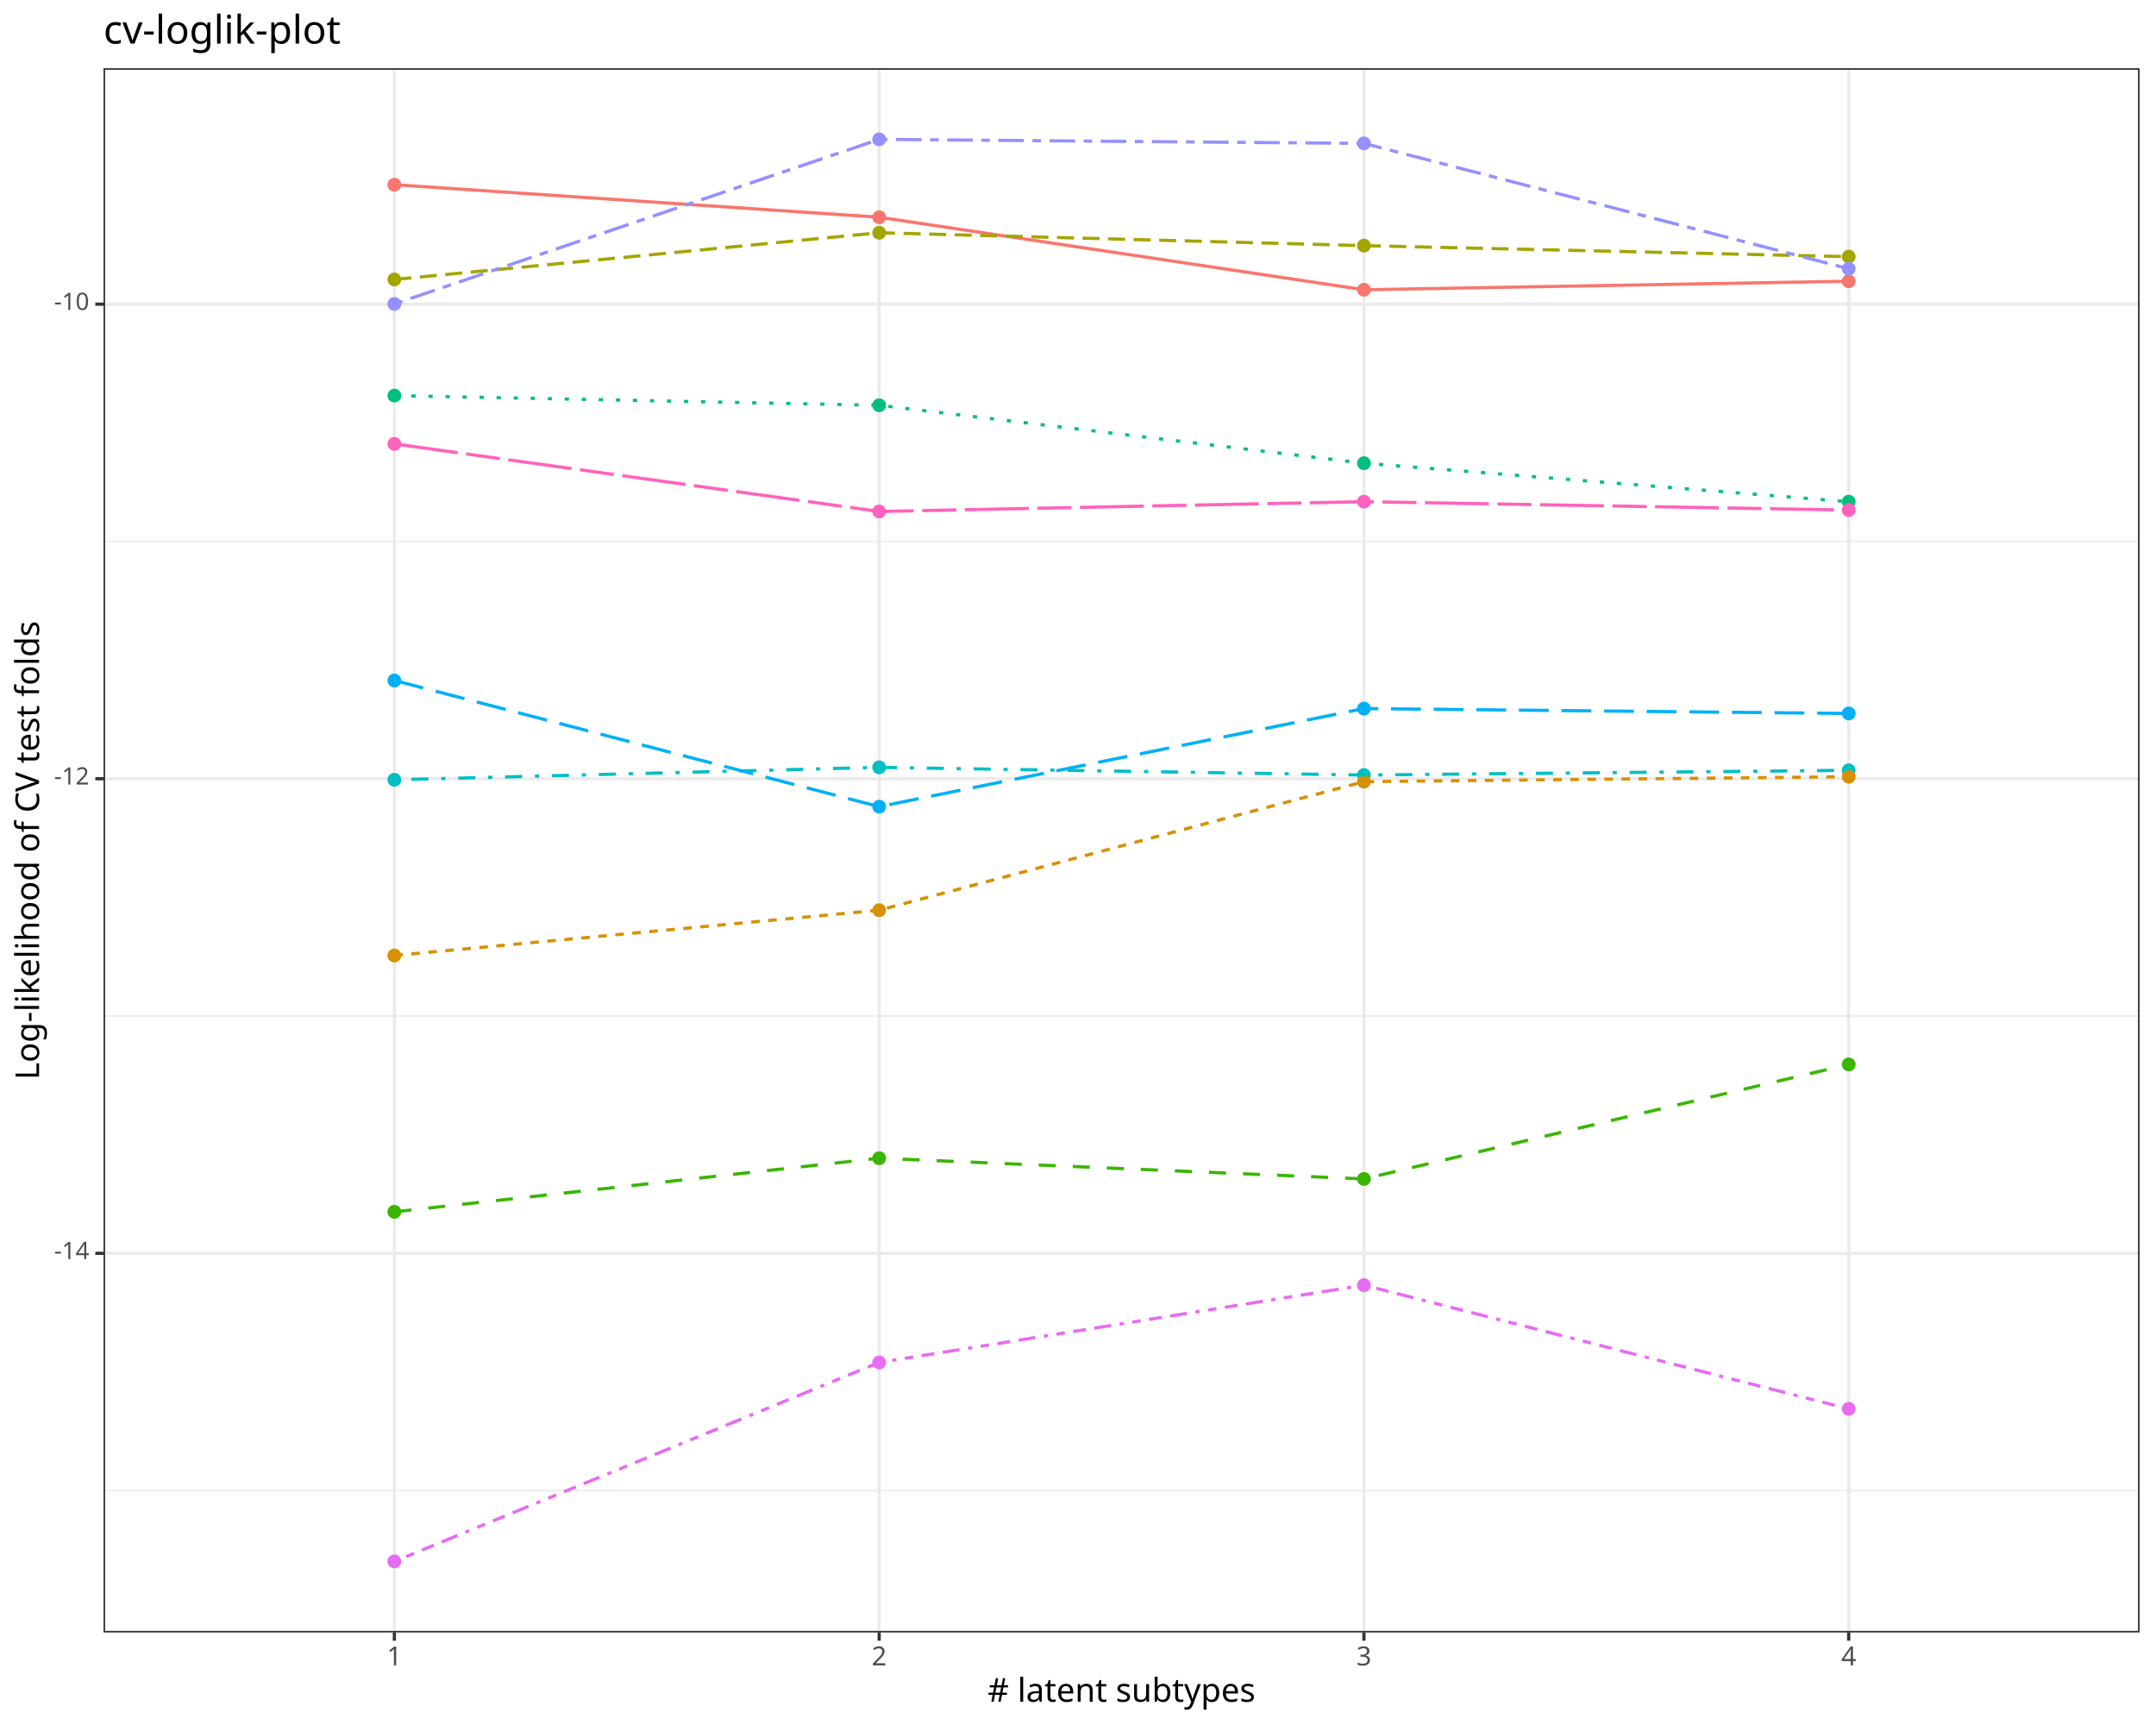
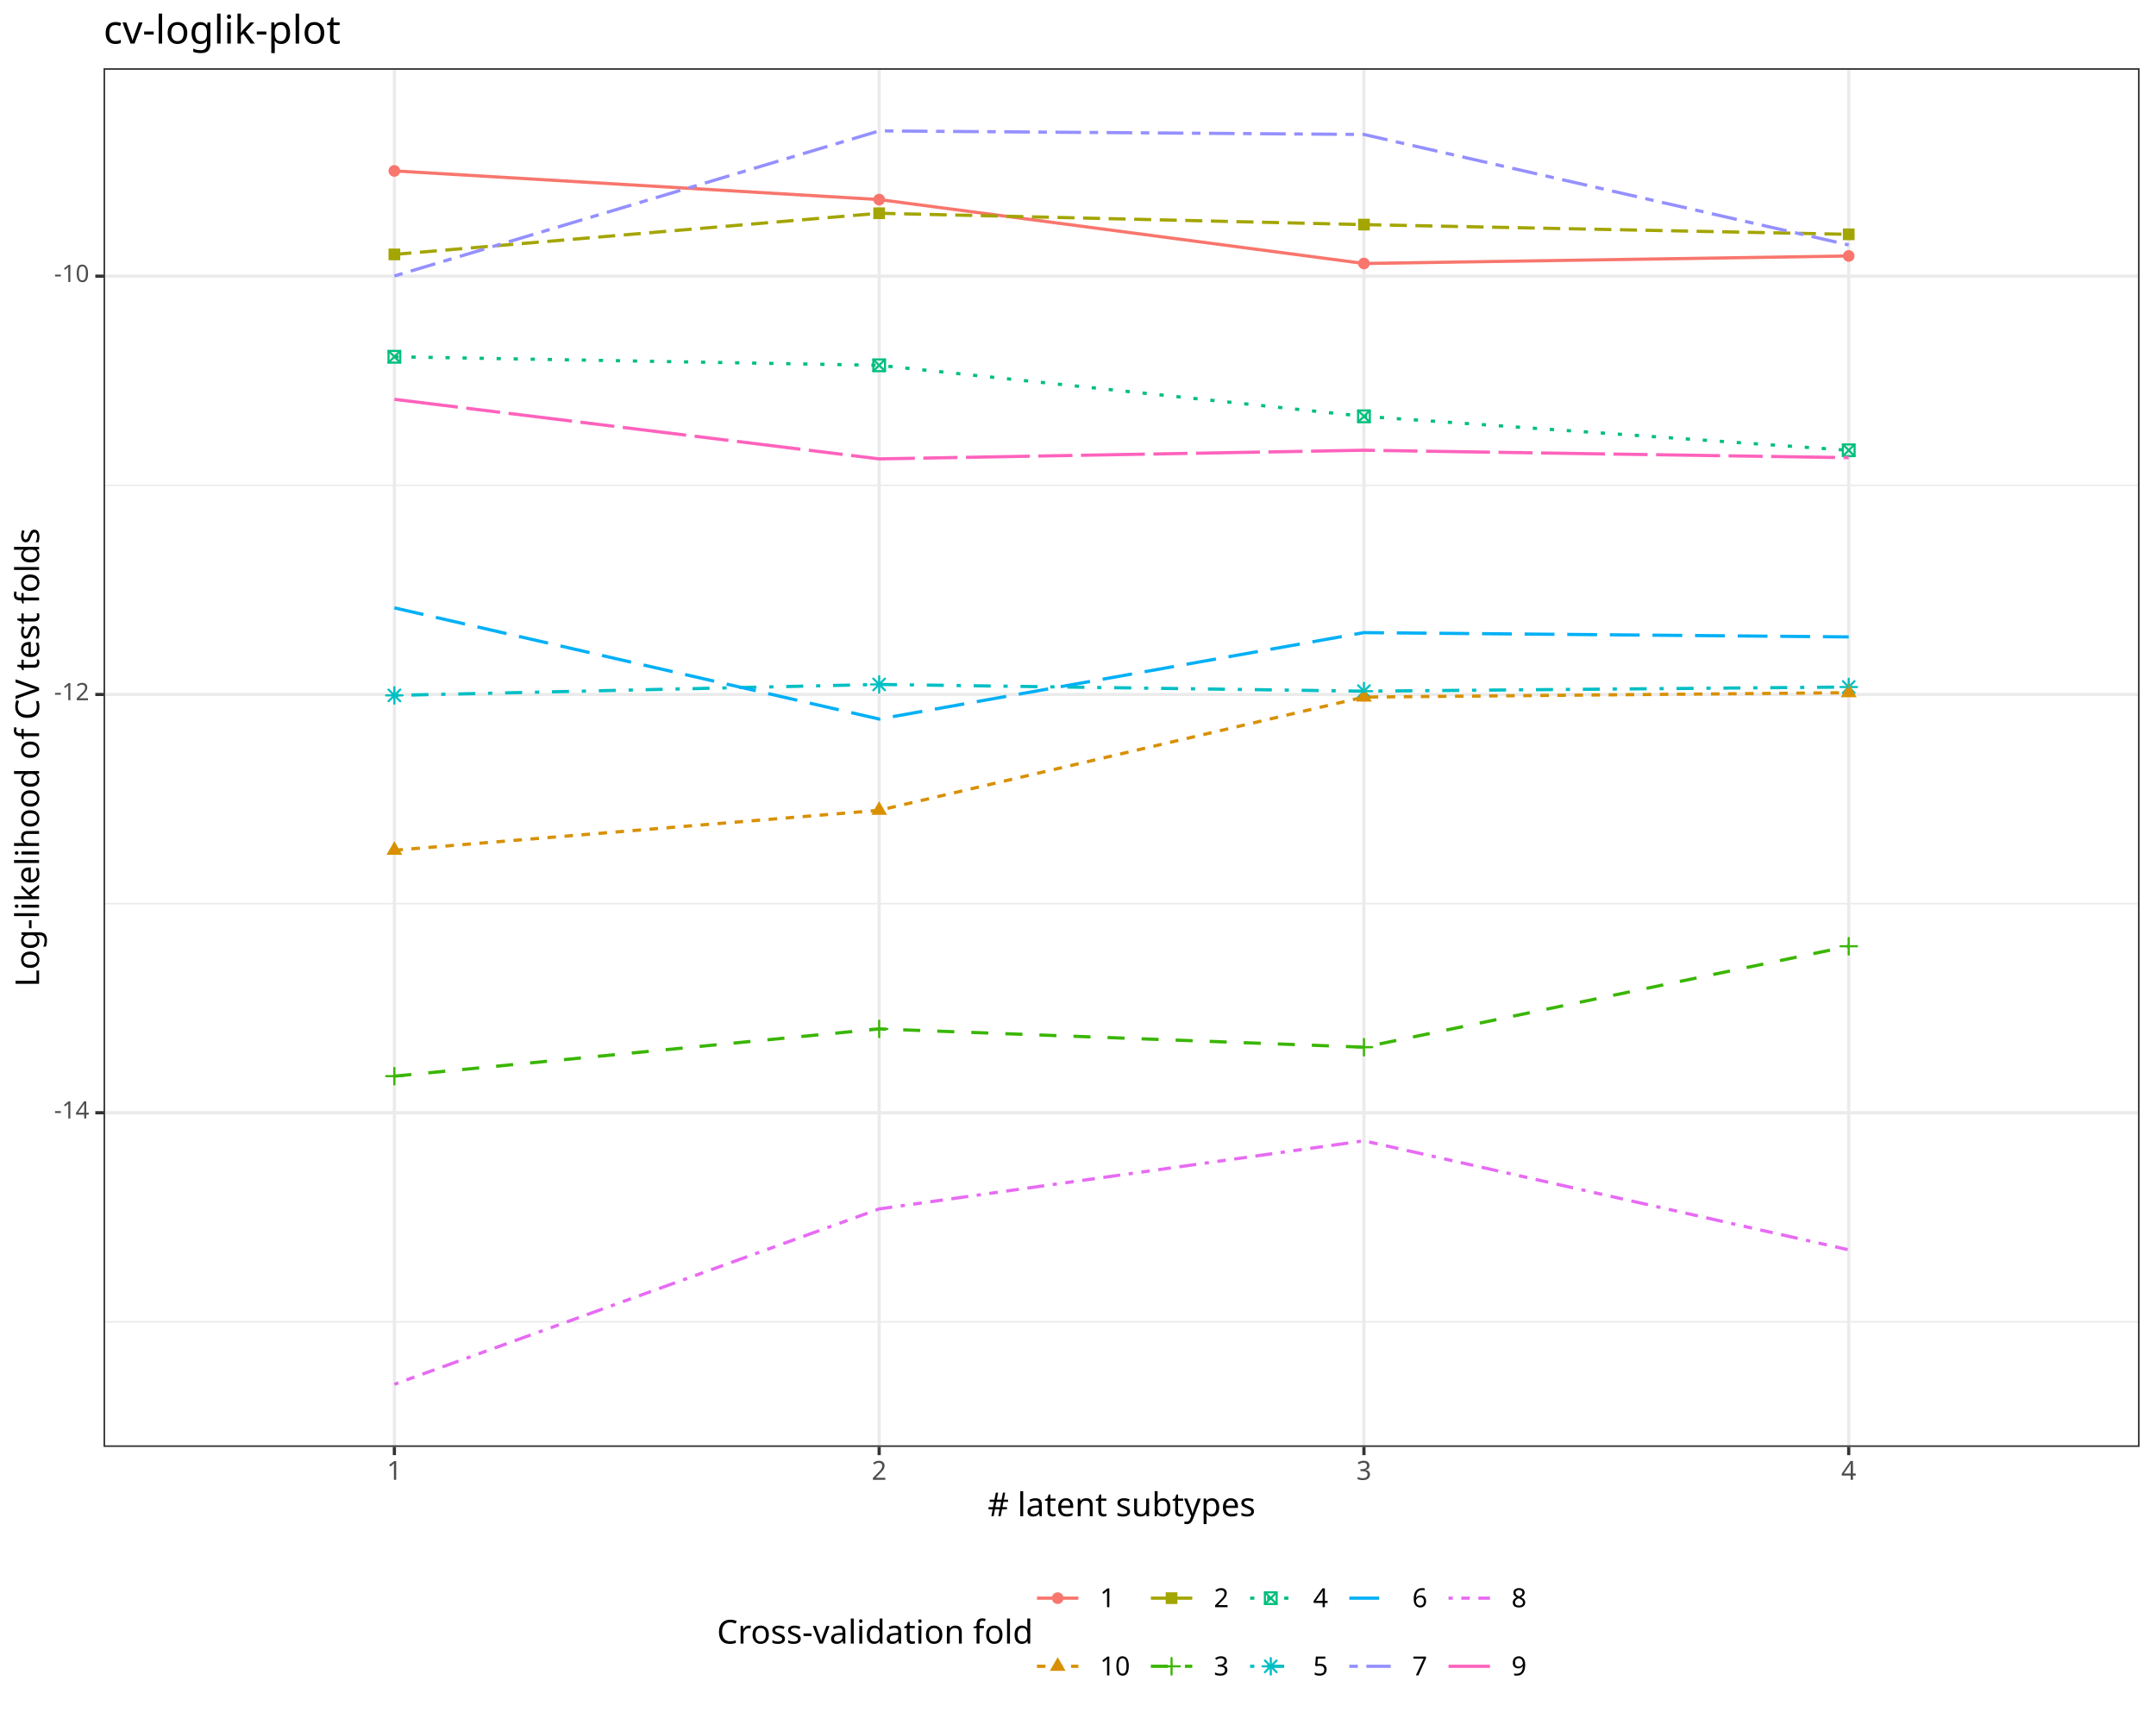
<svg xmlns="http://www.w3.org/2000/svg" class="svglite" data-engine-version="2.0" width="720.00pt" height="576.00pt" viewBox="0 0 720.00 576.00">
  <defs>
    <style type="text/css">
    .svglite line, .svglite polyline, .svglite polygon, .svglite path, .svglite rect, .svglite circle {
      fill: none;
      stroke: #000000;
      stroke-linecap: round;
      stroke-linejoin: round;
      stroke-miterlimit: 10.00;
    }
  </style>
  </defs>
  <rect width="100%" height="100%" style="stroke: none; fill: #FFFFFF;" />
  <defs>
    <clipPath id="cpMC4wMHw3MjAuMDB8MC4wMHw1NzYuMDA=">
      <rect x="0.00" y="0.00" width="720.00" height="576.00" />
    </clipPath>
  </defs>
  <g clip-path="url(#cpMC4wMHw3MjAuMDB8MC4wMHw1NzYuMDA=)">
    <rect x="0.00" y="0.00" width="720.00" height="576.00" style="stroke-width: 1.07; stroke: #FFFFFF; fill: #FFFFFF;" />
  </g>
  <defs>
-     <clipPath id="cpMzQuNTd8NzE0LjUyfDIyLjc4fDU0NS4xMQ==">
-       <rect x="34.57" y="22.78" width="679.95" height="522.33" />
+     <clipPath id="cpMzQuNTd8NzE0LjUyfDIyLjc4fDQ4My4xNg==">
+       <rect x="34.57" y="22.78" width="679.95" height="460.37" />
    </clipPath>
  </defs>
-   <g clip-path="url(#cpMzQuNTd8NzE0LjUyfDIyLjc4fDU0NS4xMQ==)">
-     <rect x="34.57" y="22.78" width="679.95" height="522.33" style="stroke-width: 1.07; stroke: none; fill: #FFFFFF;" />
-     <polyline points="34.57,497.73 714.52,497.73 " style="stroke-width: 0.53; stroke: #EBEBEB; stroke-linecap: butt;" />
-     <polyline points="34.57,339.27 714.52,339.27 " style="stroke-width: 0.53; stroke: #EBEBEB; stroke-linecap: butt;" />
-     <polyline points="34.57,180.80 714.52,180.80 " style="stroke-width: 0.53; stroke: #EBEBEB; stroke-linecap: butt;" />
-     <polyline points="34.57,418.50 714.52,418.50 " style="stroke-width: 1.07; stroke: #EBEBEB; stroke-linecap: butt;" />
-     <polyline points="34.57,260.03 714.52,260.03 " style="stroke-width: 1.07; stroke: #EBEBEB; stroke-linecap: butt;" />
-     <polyline points="34.57,101.57 714.52,101.57 " style="stroke-width: 1.07; stroke: #EBEBEB; stroke-linecap: butt;" />
-     <polyline points="131.70,545.11 131.70,22.78 " style="stroke-width: 1.07; stroke: #EBEBEB; stroke-linecap: butt;" />
-     <polyline points="293.60,545.11 293.60,22.78 " style="stroke-width: 1.07; stroke: #EBEBEB; stroke-linecap: butt;" />
-     <polyline points="455.49,545.11 455.49,22.78 " style="stroke-width: 1.07; stroke: #EBEBEB; stroke-linecap: butt;" />
-     <polyline points="617.38,545.11 617.38,22.78 " style="stroke-width: 1.07; stroke: #EBEBEB; stroke-linecap: butt;" />
-     <circle cx="131.70" cy="61.68" r="1.95" style="stroke-width: 0.71; stroke: #F8766D; fill: #F8766D;" />
-     <circle cx="293.60" cy="72.54" r="1.95" style="stroke-width: 0.71; stroke: #F8766D; fill: #F8766D;" />
-     <circle cx="455.49" cy="96.75" r="1.95" style="stroke-width: 0.71; stroke: #F8766D; fill: #F8766D;" />
-     <circle cx="617.38" cy="93.90" r="1.95" style="stroke-width: 0.71; stroke: #F8766D; fill: #F8766D;" />
-     <circle cx="131.70" cy="93.32" r="1.95" style="stroke-width: 0.71; stroke: #A3A500; fill: #A3A500;" />
-     <circle cx="293.60" cy="77.72" r="1.95" style="stroke-width: 0.71; stroke: #A3A500; fill: #A3A500;" />
-     <circle cx="455.49" cy="82.02" r="1.95" style="stroke-width: 0.71; stroke: #A3A500; fill: #A3A500;" />
-     <circle cx="617.38" cy="85.70" r="1.95" style="stroke-width: 0.71; stroke: #A3A500; fill: #A3A500;" />
-     <circle cx="131.70" cy="404.64" r="1.95" style="stroke-width: 0.71; stroke: #39B600; fill: #39B600;" />
-     <circle cx="293.60" cy="386.74" r="1.95" style="stroke-width: 0.71; stroke: #39B600; fill: #39B600;" />
-     <circle cx="455.49" cy="393.66" r="1.95" style="stroke-width: 0.71; stroke: #39B600; fill: #39B600;" />
-     <circle cx="617.38" cy="355.43" r="1.95" style="stroke-width: 0.71; stroke: #39B600; fill: #39B600;" />
-     <circle cx="131.70" cy="132.09" r="1.95" style="stroke-width: 0.71; stroke: #00BF7D; fill: #00BF7D;" />
-     <circle cx="293.60" cy="135.33" r="1.95" style="stroke-width: 0.71; stroke: #00BF7D; fill: #00BF7D;" />
-     <circle cx="455.49" cy="154.66" r="1.95" style="stroke-width: 0.71; stroke: #00BF7D; fill: #00BF7D;" />
-     <circle cx="617.38" cy="167.52" r="1.95" style="stroke-width: 0.71; stroke: #00BF7D; fill: #00BF7D;" />
-     <circle cx="131.70" cy="260.38" r="1.95" style="stroke-width: 0.71; stroke: #00BFC4; fill: #00BFC4;" />
-     <circle cx="293.60" cy="256.23" r="1.95" style="stroke-width: 0.71; stroke: #00BFC4; fill: #00BFC4;" />
-     <circle cx="455.49" cy="258.79" r="1.95" style="stroke-width: 0.71; stroke: #00BFC4; fill: #00BFC4;" />
-     <circle cx="617.38" cy="257.22" r="1.95" style="stroke-width: 0.71; stroke: #00BFC4; fill: #00BFC4;" />
-     <circle cx="131.70" cy="227.22" r="1.95" style="stroke-width: 0.71; stroke: #00B0F6; fill: #00B0F6;" />
-     <circle cx="293.60" cy="269.35" r="1.95" style="stroke-width: 0.71; stroke: #00B0F6; fill: #00B0F6;" />
-     <circle cx="455.49" cy="236.60" r="1.95" style="stroke-width: 0.71; stroke: #00B0F6; fill: #00B0F6;" />
-     <circle cx="617.38" cy="238.23" r="1.95" style="stroke-width: 0.71; stroke: #00B0F6; fill: #00B0F6;" />
-     <circle cx="131.70" cy="101.49" r="1.95" style="stroke-width: 0.71; stroke: #9590FF; fill: #9590FF;" />
-     <circle cx="293.60" cy="46.53" r="1.95" style="stroke-width: 0.71; stroke: #9590FF; fill: #9590FF;" />
-     <circle cx="455.49" cy="47.88" r="1.95" style="stroke-width: 0.71; stroke: #9590FF; fill: #9590FF;" />
-     <circle cx="617.38" cy="89.73" r="1.95" style="stroke-width: 0.71; stroke: #9590FF; fill: #9590FF;" />
-     <circle cx="131.70" cy="521.37" r="1.95" style="stroke-width: 0.71; stroke: #E76BF3; fill: #E76BF3;" />
-     <circle cx="293.60" cy="454.94" r="1.95" style="stroke-width: 0.71; stroke: #E76BF3; fill: #E76BF3;" />
-     <circle cx="455.49" cy="429.13" r="1.95" style="stroke-width: 0.71; stroke: #E76BF3; fill: #E76BF3;" />
-     <circle cx="617.38" cy="470.43" r="1.95" style="stroke-width: 0.71; stroke: #E76BF3; fill: #E76BF3;" />
-     <circle cx="131.70" cy="148.22" r="1.95" style="stroke-width: 0.71; stroke: #FF62BC; fill: #FF62BC;" />
-     <circle cx="293.60" cy="170.79" r="1.95" style="stroke-width: 0.71; stroke: #FF62BC; fill: #FF62BC;" />
-     <circle cx="455.49" cy="167.51" r="1.95" style="stroke-width: 0.71; stroke: #FF62BC; fill: #FF62BC;" />
-     <circle cx="617.38" cy="170.32" r="1.95" style="stroke-width: 0.71; stroke: #FF62BC; fill: #FF62BC;" />
-     <circle cx="131.70" cy="319.05" r="1.95" style="stroke-width: 0.71; stroke: #D89000; fill: #D89000;" />
-     <circle cx="293.60" cy="303.92" r="1.95" style="stroke-width: 0.71; stroke: #D89000; fill: #D89000;" />
-     <circle cx="455.49" cy="261.01" r="1.95" style="stroke-width: 0.71; stroke: #D89000; fill: #D89000;" />
-     <circle cx="617.38" cy="259.36" r="1.95" style="stroke-width: 0.71; stroke: #D89000; fill: #D89000;" />
-     <polyline points="131.70,61.68 293.60,72.54 455.49,96.75 617.38,93.90 " style="stroke-width: 1.07; stroke: #F8766D; stroke-linecap: butt;" />
-     <polyline points="131.70,319.05 293.60,303.92 455.49,261.01 617.38,259.36 " style="stroke-width: 1.07; stroke: #D89000; stroke-dasharray: 2.85,2.85; stroke-linecap: butt;" />
-     <polyline points="131.70,93.32 293.60,77.72 455.49,82.02 617.38,85.70 " style="stroke-width: 1.07; stroke: #A3A500; stroke-dasharray: 5.69,2.85; stroke-linecap: butt;" />
-     <polyline points="131.70,404.64 293.60,386.74 455.49,393.66 617.38,355.43 " style="stroke-width: 1.07; stroke: #39B600; stroke-dasharray: 5.69,5.69; stroke-linecap: butt;" />
-     <polyline points="131.70,132.09 293.60,135.33 455.49,154.66 617.38,167.52 " style="stroke-width: 1.07; stroke: #00BF7D; stroke-dasharray: 1.42,4.27; stroke-linecap: butt;" />
-     <polyline points="131.70,260.38 293.60,256.23 455.49,258.79 617.38,257.22 " style="stroke-width: 1.07; stroke: #00BFC4; stroke-dasharray: 1.42,4.27,5.69,4.27; stroke-linecap: butt;" />
-     <polyline points="131.70,227.22 293.60,269.35 455.49,236.60 617.38,238.23 " style="stroke-width: 1.07; stroke: #00B0F6; stroke-dasharray: 9.96,4.27; stroke-linecap: butt;" />
-     <polyline points="131.70,101.49 293.60,46.53 455.49,47.88 617.38,89.73 " style="stroke-width: 1.07; stroke: #9590FF; stroke-dasharray: 2.85,2.85,8.54,2.85; stroke-linecap: butt;" />
-     <polyline points="131.70,521.37 293.60,454.94 455.49,429.13 617.38,470.43 " style="stroke-width: 1.07; stroke: #E76BF3; stroke-dasharray: 1.42,2.85,2.85,2.85,4.27,2.85,5.69,2.85; stroke-linecap: butt;" />
-     <polyline points="131.70,148.22 293.60,170.79 455.49,167.51 617.38,170.32 " style="stroke-width: 1.07; stroke: #FF62BC; stroke-dasharray: 21.34,2.85,11.38,2.85; stroke-linecap: butt;" />
-     <rect x="34.57" y="22.78" width="679.95" height="522.33" style="stroke-width: 1.07; stroke: #333333;" />
+   <g clip-path="url(#cpMzQuNTd8NzE0LjUyfDIyLjc4fDQ4My4xNg==)">
+     <rect x="34.57" y="22.78" width="679.95" height="460.37" style="stroke-width: 1.07; stroke: none; fill: #FFFFFF;" />
+     <polyline points="34.57,441.39 714.52,441.39 " style="stroke-width: 0.53; stroke: #EBEBEB; stroke-linecap: butt;" />
+     <polyline points="34.57,301.73 714.52,301.73 " style="stroke-width: 0.53; stroke: #EBEBEB; stroke-linecap: butt;" />
+     <polyline points="34.57,162.06 714.52,162.06 " style="stroke-width: 0.53; stroke: #EBEBEB; stroke-linecap: butt;" />
+     <polyline points="34.57,371.56 714.52,371.56 " style="stroke-width: 1.07; stroke: #EBEBEB; stroke-linecap: butt;" />
+     <polyline points="34.57,231.89 714.52,231.89 " style="stroke-width: 1.07; stroke: #EBEBEB; stroke-linecap: butt;" />
+     <polyline points="34.57,92.22 714.52,92.22 " style="stroke-width: 1.07; stroke: #EBEBEB; stroke-linecap: butt;" />
+     <polyline points="131.70,483.16 131.70,22.78 " style="stroke-width: 1.07; stroke: #EBEBEB; stroke-linecap: butt;" />
+     <polyline points="293.60,483.16 293.60,22.78 " style="stroke-width: 1.07; stroke: #EBEBEB; stroke-linecap: butt;" />
+     <polyline points="455.49,483.16 455.49,22.78 " style="stroke-width: 1.07; stroke: #EBEBEB; stroke-linecap: butt;" />
+     <polyline points="617.38,483.16 617.38,22.78 " style="stroke-width: 1.07; stroke: #EBEBEB; stroke-linecap: butt;" />
+     <circle cx="131.70" cy="57.07" r="1.95" style="stroke-width: 0.71; stroke: none; fill: #F8766D;" />
+     <circle cx="293.60" cy="66.64" r="1.95" style="stroke-width: 0.71; stroke: none; fill: #F8766D;" />
+     <circle cx="455.49" cy="87.98" r="1.95" style="stroke-width: 0.71; stroke: none; fill: #F8766D;" />
+     <circle cx="617.38" cy="85.47" r="1.95" style="stroke-width: 0.71; stroke: none; fill: #F8766D;" />
+     <polygon points="129.75,86.91 133.66,86.91 133.66,83.00 129.75,83.00 " style="stroke-width: 0.71; stroke: none; fill: #A3A500;" />
+     <polygon points="291.64,73.16 295.55,73.16 295.55,69.25 291.64,69.25 " style="stroke-width: 0.71; stroke: none; fill: #A3A500;" />
+     <polygon points="453.54,76.95 457.45,76.95 457.45,73.04 453.54,73.04 " style="stroke-width: 0.71; stroke: none; fill: #A3A500;" />
+     <polygon points="615.43,80.19 619.34,80.19 619.34,76.28 615.43,76.28 " style="stroke-width: 0.71; stroke: none; fill: #A3A500;" />
+     <line x1="128.94" y1="359.34" x2="134.47" y2="359.34" style="stroke-width: 0.71; stroke: #39B600;" />
+     <line x1="131.70" y1="362.11" x2="131.70" y2="356.58" style="stroke-width: 0.71; stroke: #39B600;" />
+     <line x1="290.83" y1="343.57" x2="296.36" y2="343.57" style="stroke-width: 0.71; stroke: #39B600;" />
+     <line x1="293.60" y1="346.34" x2="293.60" y2="340.81" style="stroke-width: 0.71; stroke: #39B600;" />
+     <line x1="452.73" y1="349.67" x2="458.26" y2="349.67" style="stroke-width: 0.71; stroke: #39B600;" />
+     <line x1="455.49" y1="352.44" x2="455.49" y2="346.91" style="stroke-width: 0.71; stroke: #39B600;" />
+     <line x1="614.62" y1="315.97" x2="620.15" y2="315.97" style="stroke-width: 0.71; stroke: #39B600;" />
+     <line x1="617.38" y1="318.74" x2="617.38" y2="313.21" style="stroke-width: 0.71; stroke: #39B600;" />
+     <rect x="129.75" y="117.17" width="3.91" height="3.91" style="stroke-width: 0.71; stroke: #00BF7D;" />
+     <line x1="129.75" y1="121.08" x2="133.66" y2="117.17" style="stroke-width: 0.71; stroke: #00BF7D;" />
+     <line x1="129.75" y1="117.17" x2="133.66" y2="121.08" style="stroke-width: 0.71; stroke: #00BF7D;" />
+     <rect x="291.64" y="120.03" width="3.91" height="3.91" style="stroke-width: 0.71; stroke: #00BF7D;" />
+     <line x1="291.64" y1="123.94" x2="295.55" y2="120.03" style="stroke-width: 0.71; stroke: #00BF7D;" />
+     <line x1="291.64" y1="120.03" x2="295.55" y2="123.94" style="stroke-width: 0.71; stroke: #00BF7D;" />
+     <rect x="453.54" y="137.06" width="3.91" height="3.91" style="stroke-width: 0.71; stroke: #00BF7D;" />
+     <line x1="453.54" y1="140.97" x2="457.45" y2="137.06" style="stroke-width: 0.71; stroke: #00BF7D;" />
+     <line x1="453.54" y1="137.06" x2="457.45" y2="140.97" style="stroke-width: 0.71; stroke: #00BF7D;" />
+     <rect x="615.43" y="148.40" width="3.91" height="3.91" style="stroke-width: 0.71; stroke: #00BF7D;" />
+     <line x1="615.43" y1="152.31" x2="619.34" y2="148.40" style="stroke-width: 0.71; stroke: #00BF7D;" />
+     <line x1="615.43" y1="148.40" x2="619.34" y2="152.31" style="stroke-width: 0.71; stroke: #00BF7D;" />
+     <line x1="129.75" y1="234.16" x2="133.66" y2="230.25" style="stroke-width: 0.71; stroke: #00BFC4;" />
+     <line x1="129.75" y1="230.25" x2="133.66" y2="234.16" style="stroke-width: 0.71; stroke: #00BFC4;" />
+     <line x1="128.94" y1="232.20" x2="134.47" y2="232.20" style="stroke-width: 0.71; stroke: #00BFC4;" />
+     <line x1="131.70" y1="234.97" x2="131.70" y2="229.44" style="stroke-width: 0.71; stroke: #00BFC4;" />
+     <line x1="291.64" y1="230.50" x2="295.55" y2="226.59" style="stroke-width: 0.71; stroke: #00BFC4;" />
+     <line x1="291.64" y1="226.59" x2="295.55" y2="230.50" style="stroke-width: 0.71; stroke: #00BFC4;" />
+     <line x1="290.83" y1="228.54" x2="296.36" y2="228.54" style="stroke-width: 0.71; stroke: #00BFC4;" />
+     <line x1="293.60" y1="231.31" x2="293.60" y2="225.78" style="stroke-width: 0.71; stroke: #00BFC4;" />
+     <line x1="453.54" y1="232.75" x2="457.45" y2="228.84" style="stroke-width: 0.71; stroke: #00BFC4;" />
+     <line x1="453.54" y1="228.84" x2="457.45" y2="232.75" style="stroke-width: 0.71; stroke: #00BFC4;" />
+     <line x1="452.73" y1="230.79" x2="458.26" y2="230.79" style="stroke-width: 0.71; stroke: #00BFC4;" />
+     <line x1="455.49" y1="233.56" x2="455.49" y2="228.03" style="stroke-width: 0.71; stroke: #00BFC4;" />
+     <line x1="615.43" y1="231.36" x2="619.34" y2="227.45" style="stroke-width: 0.71; stroke: #00BFC4;" />
+     <line x1="615.43" y1="227.45" x2="619.34" y2="231.36" style="stroke-width: 0.71; stroke: #00BFC4;" />
+     <line x1="614.62" y1="229.41" x2="620.15" y2="229.41" style="stroke-width: 0.71; stroke: #00BFC4;" />
+     <line x1="617.38" y1="232.17" x2="617.38" y2="226.64" style="stroke-width: 0.71; stroke: #00BFC4;" />
+     <polygon points="131.70,280.87 134.34,285.43 129.07,285.43 " style="stroke-width: 0.71; stroke: none; fill: #D89000;" />
+     <polygon points="293.60,267.53 296.23,272.09 290.96,272.09 " style="stroke-width: 0.71; stroke: none; fill: #D89000;" />
+     <polygon points="455.49,229.72 458.12,234.28 452.86,234.28 " style="stroke-width: 0.71; stroke: none; fill: #D89000;" />
+     <polygon points="617.38,228.26 620.02,232.82 614.75,232.82 " style="stroke-width: 0.71; stroke: none; fill: #D89000;" />
+     <polyline points="131.70,57.07 293.60,66.64 455.49,87.98 617.38,85.47 " style="stroke-width: 1.07; stroke: #F8766D; stroke-linecap: butt;" />
+     <polyline points="131.70,283.91 293.60,270.57 455.49,232.76 617.38,231.30 " style="stroke-width: 1.07; stroke: #D89000; stroke-dasharray: 2.85,2.85; stroke-linecap: butt;" />
+     <polyline points="131.70,84.95 293.60,71.21 455.49,75.00 617.38,78.24 " style="stroke-width: 1.07; stroke: #A3A500; stroke-dasharray: 5.69,2.85; stroke-linecap: butt;" />
+     <polyline points="131.70,359.34 293.60,343.57 455.49,349.67 617.38,315.97 " style="stroke-width: 1.07; stroke: #39B600; stroke-dasharray: 5.69,5.69; stroke-linecap: butt;" />
+     <polyline points="131.70,119.13 293.60,121.98 455.49,139.02 617.38,150.36 " style="stroke-width: 1.07; stroke: #00BF7D; stroke-dasharray: 1.42,4.27; stroke-linecap: butt;" />
+     <polyline points="131.70,232.20 293.60,228.54 455.49,230.79 617.38,229.41 " style="stroke-width: 1.07; stroke: #00BFC4; stroke-dasharray: 1.42,4.27,5.69,4.27; stroke-linecap: butt;" />
+     <polyline points="131.70,202.97 293.60,240.10 455.49,211.24 617.38,212.67 " style="stroke-width: 1.07; stroke: #00B0F6; stroke-dasharray: 9.96,4.27; stroke-linecap: butt;" />
+     <polyline points="131.70,92.15 293.60,43.71 455.49,44.90 617.38,81.79 " style="stroke-width: 1.07; stroke: #9590FF; stroke-dasharray: 2.85,2.85,8.54,2.85; stroke-linecap: butt;" />
+     <polyline points="131.70,462.23 293.60,403.68 455.49,380.93 617.38,417.33 " style="stroke-width: 1.07; stroke: #E76BF3; stroke-dasharray: 1.42,2.85,2.85,2.85,4.27,2.85,5.69,2.85; stroke-linecap: butt;" />
+     <polyline points="131.70,133.34 293.60,153.23 455.49,150.34 617.38,152.82 " style="stroke-width: 1.07; stroke: #FF62BC; stroke-dasharray: 21.34,2.85,11.38,2.85; stroke-linecap: butt;" />
+     <rect x="34.57" y="22.78" width="679.95" height="460.37" style="stroke-width: 1.07; stroke: #333333;" />
  </g>
  <g clip-path="url(#cpMC4wMHw3MjAuMDB8MC4wMHw1NzYuMDA=)">
-     <text x="18.07" y="420.42" style="font-size: 8.00px; fill: #4D4D4D; font-family: sans;" textLength="11.56px" lengthAdjust="spacingAndGlyphs">-14</text>
-     <text x="18.07" y="261.96" style="font-size: 8.00px; fill: #4D4D4D; font-family: sans;" textLength="11.56px" lengthAdjust="spacingAndGlyphs">-12</text>
-     <text x="18.07" y="103.49" style="font-size: 8.00px; fill: #4D4D4D; font-family: sans;" textLength="11.56px" lengthAdjust="spacingAndGlyphs">-10</text>
-     <polyline points="31.83,418.50 34.57,418.50 " style="stroke-width: 1.07; stroke: #333333; stroke-linecap: butt;" />
-     <polyline points="31.83,260.03 34.57,260.03 " style="stroke-width: 1.07; stroke: #333333; stroke-linecap: butt;" />
-     <polyline points="31.83,101.57 34.57,101.57 " style="stroke-width: 1.07; stroke: #333333; stroke-linecap: butt;" />
-     <polyline points="131.70,547.85 131.70,545.11 " style="stroke-width: 1.07; stroke: #333333; stroke-linecap: butt;" />
-     <polyline points="293.60,547.85 293.60,545.11 " style="stroke-width: 1.07; stroke: #333333; stroke-linecap: butt;" />
-     <polyline points="455.49,547.85 455.49,545.11 " style="stroke-width: 1.07; stroke: #333333; stroke-linecap: butt;" />
-     <polyline points="617.38,547.85 617.38,545.11 " style="stroke-width: 1.07; stroke: #333333; stroke-linecap: butt;" />
-     <text x="131.70" y="556.10" text-anchor="middle" style="font-size: 8.80px; fill: #4D4D4D; font-family: sans;" textLength="4.89px" lengthAdjust="spacingAndGlyphs">1</text>
-     <text x="293.60" y="556.10" text-anchor="middle" style="font-size: 8.80px; fill: #4D4D4D; font-family: sans;" textLength="4.89px" lengthAdjust="spacingAndGlyphs">2</text>
-     <text x="455.49" y="556.10" text-anchor="middle" style="font-size: 8.80px; fill: #4D4D4D; font-family: sans;" textLength="4.89px" lengthAdjust="spacingAndGlyphs">3</text>
-     <text x="617.38" y="556.10" text-anchor="middle" style="font-size: 8.80px; fill: #4D4D4D; font-family: sans;" textLength="4.89px" lengthAdjust="spacingAndGlyphs">4</text>
-     <text x="374.54" y="568.24" text-anchor="middle" style="font-size: 11.00px; font-family: sans;" textLength="83.18px" lengthAdjust="spacingAndGlyphs"># latent subtypes</text>
-     <text transform="translate(13.05,283.95) rotate(-90)" text-anchor="middle" style="font-size: 11.00px; font-family: sans;" textLength="145.54px" lengthAdjust="spacingAndGlyphs">Log-likelihood of CV test folds</text>
+     <text x="18.07" y="373.48" style="font-size: 8.00px; fill: #4D4D4D; font-family: sans;" textLength="11.56px" lengthAdjust="spacingAndGlyphs">-14</text>
+     <text x="18.07" y="233.81" style="font-size: 8.00px; fill: #4D4D4D; font-family: sans;" textLength="11.56px" lengthAdjust="spacingAndGlyphs">-12</text>
+     <text x="18.07" y="94.15" style="font-size: 8.00px; fill: #4D4D4D; font-family: sans;" textLength="11.56px" lengthAdjust="spacingAndGlyphs">-10</text>
+     <polyline points="31.83,371.56 34.57,371.56 " style="stroke-width: 1.07; stroke: #333333; stroke-linecap: butt;" />
+     <polyline points="31.83,231.89 34.57,231.89 " style="stroke-width: 1.07; stroke: #333333; stroke-linecap: butt;" />
+     <polyline points="31.83,92.22 34.57,92.22 " style="stroke-width: 1.07; stroke: #333333; stroke-linecap: butt;" />
+     <polyline points="131.70,485.89 131.70,483.16 " style="stroke-width: 1.07; stroke: #333333; stroke-linecap: butt;" />
+     <polyline points="293.60,485.89 293.60,483.16 " style="stroke-width: 1.07; stroke: #333333; stroke-linecap: butt;" />
+     <polyline points="455.49,485.89 455.49,483.16 " style="stroke-width: 1.07; stroke: #333333; stroke-linecap: butt;" />
+     <polyline points="617.38,485.89 617.38,483.16 " style="stroke-width: 1.07; stroke: #333333; stroke-linecap: butt;" />
+     <text x="131.70" y="494.14" text-anchor="middle" style="font-size: 8.80px; fill: #4D4D4D; font-family: sans;" textLength="4.89px" lengthAdjust="spacingAndGlyphs">1</text>
+     <text x="293.60" y="494.14" text-anchor="middle" style="font-size: 8.80px; fill: #4D4D4D; font-family: sans;" textLength="4.89px" lengthAdjust="spacingAndGlyphs">2</text>
+     <text x="455.49" y="494.14" text-anchor="middle" style="font-size: 8.80px; fill: #4D4D4D; font-family: sans;" textLength="4.89px" lengthAdjust="spacingAndGlyphs">3</text>
+     <text x="617.38" y="494.14" text-anchor="middle" style="font-size: 8.80px; fill: #4D4D4D; font-family: sans;" textLength="4.89px" lengthAdjust="spacingAndGlyphs">4</text>
+     <text x="374.54" y="506.28" text-anchor="middle" style="font-size: 11.00px; font-family: sans;" textLength="83.18px" lengthAdjust="spacingAndGlyphs"># latent subtypes</text>
+     <text transform="translate(13.05,252.97) rotate(-90)" text-anchor="middle" style="font-size: 11.00px; font-family: sans;" textLength="145.54px" lengthAdjust="spacingAndGlyphs">Log-likelihood of CV test folds</text>
+     <rect x="233.95" y="519.52" width="281.19" height="51.00" style="stroke-width: 1.07; stroke: none; fill: #FFFFFF;" />
+     <text x="239.43" y="548.81" style="font-size: 11.00px; font-family: sans;" textLength="99.67px" lengthAdjust="spacingAndGlyphs">Cross-validation fold</text>
+     <rect x="344.58" y="525.00" width="17.28" height="17.28" style="stroke-width: 1.07; stroke: none; fill: #FFFFFF;" />
+     <circle cx="353.22" cy="533.64" r="1.95" style="stroke-width: 0.71; stroke: none; fill: #F8766D;" />
+     <line x1="346.30" y1="533.64" x2="360.13" y2="533.64" style="stroke-width: 1.07; stroke: #F8766D; stroke-linecap: butt;" />
+     <rect x="344.58" y="547.76" width="17.28" height="17.28" style="stroke-width: 1.07; stroke: none; fill: #FFFFFF;" />
+     <polygon points="353.22,553.36 355.85,557.92 350.58,557.92 " style="stroke-width: 0.71; stroke: none; fill: #D89000;" />
+     <line x1="346.30" y1="556.40" x2="360.13" y2="556.40" style="stroke-width: 1.07; stroke: #D89000; stroke-dasharray: 2.85,2.85; stroke-linecap: butt;" />
+     <rect x="382.60" y="525.00" width="17.28" height="17.28" style="stroke-width: 1.07; stroke: none; fill: #FFFFFF;" />
+     <polygon points="389.29,535.60 393.20,535.60 393.20,531.69 389.29,531.69 " style="stroke-width: 0.71; stroke: none; fill: #A3A500;" />
+     <line x1="384.33" y1="533.64" x2="398.16" y2="533.64" style="stroke-width: 1.07; stroke: #A3A500; stroke-dasharray: 5.69,2.85; stroke-linecap: butt;" />
+     <rect x="382.60" y="547.76" width="17.28" height="17.28" style="stroke-width: 1.07; stroke: none; fill: #FFFFFF;" />
+     <line x1="388.48" y1="556.40" x2="394.01" y2="556.40" style="stroke-width: 0.71; stroke: #39B600;" />
+     <line x1="391.24" y1="559.17" x2="391.24" y2="553.64" style="stroke-width: 0.71; stroke: #39B600;" />
+     <line x1="384.33" y1="556.40" x2="398.16" y2="556.40" style="stroke-width: 1.07; stroke: #39B600; stroke-dasharray: 5.69,5.69; stroke-linecap: butt;" />
+     <rect x="415.74" y="525.00" width="17.28" height="17.28" style="stroke-width: 1.07; stroke: none; fill: #FFFFFF;" />
+     <rect x="422.42" y="531.69" width="3.91" height="3.91" style="stroke-width: 0.71; stroke: #00BF7D;" />
+     <line x1="422.42" y1="535.60" x2="426.33" y2="531.69" style="stroke-width: 0.71; stroke: #00BF7D;" />
+     <line x1="422.42" y1="531.69" x2="426.33" y2="535.60" style="stroke-width: 0.71; stroke: #00BF7D;" />
+     <line x1="417.47" y1="533.64" x2="431.29" y2="533.64" style="stroke-width: 1.07; stroke: #00BF7D; stroke-dasharray: 1.42,4.27; stroke-linecap: butt;" />
+     <rect x="415.74" y="547.76" width="17.28" height="17.28" style="stroke-width: 1.07; stroke: none; fill: #FFFFFF;" />
+     <line x1="422.42" y1="558.36" x2="426.33" y2="554.45" style="stroke-width: 0.71; stroke: #00BFC4;" />
+     <line x1="422.42" y1="554.45" x2="426.33" y2="558.36" style="stroke-width: 0.71; stroke: #00BFC4;" />
+     <line x1="421.61" y1="556.40" x2="427.14" y2="556.40" style="stroke-width: 0.71; stroke: #00BFC4;" />
+     <line x1="424.38" y1="559.17" x2="424.38" y2="553.64" style="stroke-width: 0.71; stroke: #00BFC4;" />
+     <line x1="417.47" y1="556.40" x2="431.29" y2="556.40" style="stroke-width: 1.07; stroke: #00BFC4; stroke-dasharray: 1.42,4.27,5.69,4.27; stroke-linecap: butt;" />
+     <rect x="448.87" y="525.00" width="17.28" height="17.28" style="stroke-width: 1.07; stroke: none; fill: #FFFFFF;" />
+     <line x1="450.60" y1="533.64" x2="464.42" y2="533.64" style="stroke-width: 1.07; stroke: #00B0F6; stroke-dasharray: 9.96,4.27; stroke-linecap: butt;" />
+     <rect x="448.87" y="547.76" width="17.28" height="17.28" style="stroke-width: 1.07; stroke: none; fill: #FFFFFF;" />
+     <line x1="450.60" y1="556.40" x2="464.42" y2="556.40" style="stroke-width: 1.07; stroke: #9590FF; stroke-dasharray: 2.85,2.85,8.54,2.85; stroke-linecap: butt;" />
+     <rect x="482.00" y="525.00" width="17.28" height="17.28" style="stroke-width: 1.07; stroke: none; fill: #FFFFFF;" />
+     <line x1="483.73" y1="533.64" x2="497.56" y2="533.64" style="stroke-width: 1.07; stroke: #E76BF3; stroke-dasharray: 1.42,2.85,2.85,2.85,4.27,2.85,5.69,2.85; stroke-linecap: butt;" />
+     <rect x="482.00" y="547.76" width="17.28" height="17.28" style="stroke-width: 1.07; stroke: none; fill: #FFFFFF;" />
+     <line x1="483.73" y1="556.40" x2="497.56" y2="556.40" style="stroke-width: 1.07; stroke: #FF62BC; stroke-dasharray: 21.34,2.85,11.38,2.85; stroke-linecap: butt;" />
+     <text x="367.34" y="536.67" style="font-size: 8.80px; font-family: sans;" textLength="4.89px" lengthAdjust="spacingAndGlyphs">1</text>
+     <text x="367.34" y="559.43" style="font-size: 8.80px; font-family: sans;" textLength="9.79px" lengthAdjust="spacingAndGlyphs">10</text>
+     <text x="405.36" y="536.67" style="font-size: 8.80px; font-family: sans;" textLength="4.89px" lengthAdjust="spacingAndGlyphs">2</text>
+     <text x="405.36" y="559.43" style="font-size: 8.80px; font-family: sans;" textLength="4.89px" lengthAdjust="spacingAndGlyphs">3</text>
+     <text x="438.50" y="536.67" style="font-size: 8.80px; font-family: sans;" textLength="4.89px" lengthAdjust="spacingAndGlyphs">4</text>
+     <text x="438.50" y="559.43" style="font-size: 8.80px; font-family: sans;" textLength="4.89px" lengthAdjust="spacingAndGlyphs">5</text>
+     <text x="471.63" y="536.67" style="font-size: 8.80px; font-family: sans;" textLength="4.89px" lengthAdjust="spacingAndGlyphs">6</text>
+     <text x="471.63" y="559.43" style="font-size: 8.80px; font-family: sans;" textLength="4.89px" lengthAdjust="spacingAndGlyphs">7</text>
+     <text x="504.76" y="536.67" style="font-size: 8.80px; font-family: sans;" textLength="4.89px" lengthAdjust="spacingAndGlyphs">8</text>
+     <text x="504.76" y="559.43" style="font-size: 8.80px; font-family: sans;" textLength="4.89px" lengthAdjust="spacingAndGlyphs">9</text>
    <text x="34.57" y="14.56" style="font-size: 13.20px; font-family: sans;" textLength="73.36px" lengthAdjust="spacingAndGlyphs">cv-loglik-plot</text>
  </g>
</svg>
